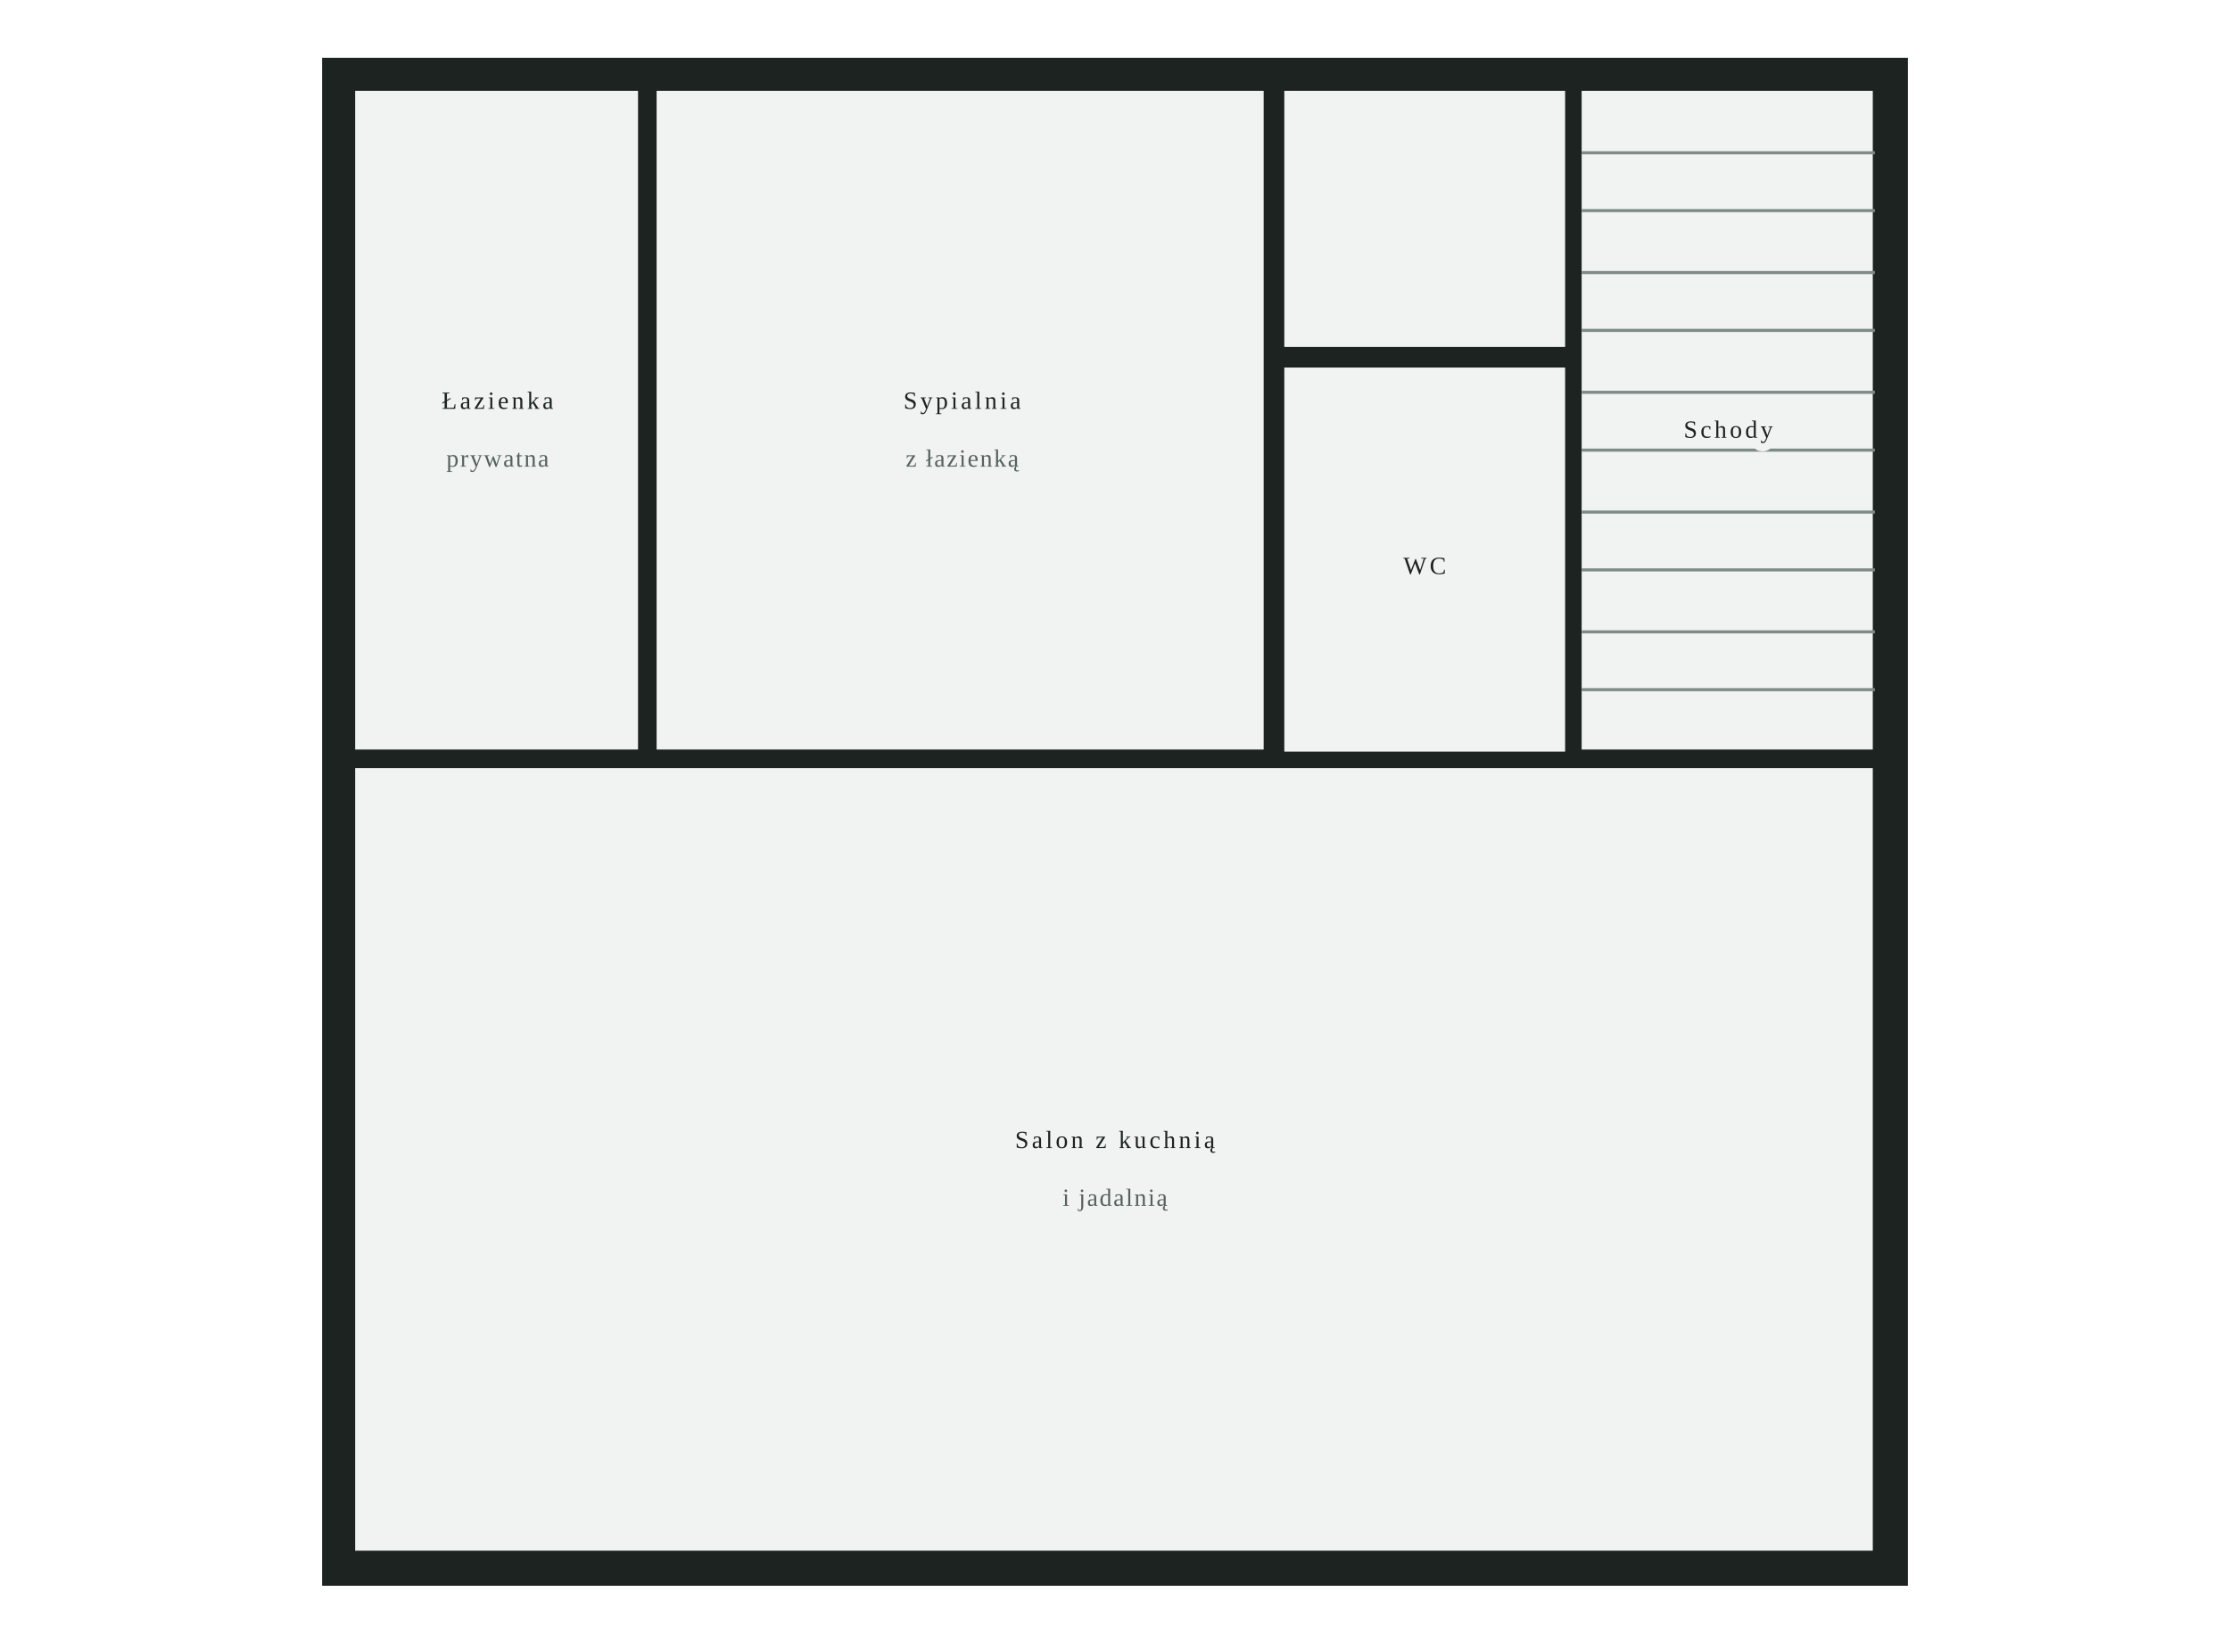
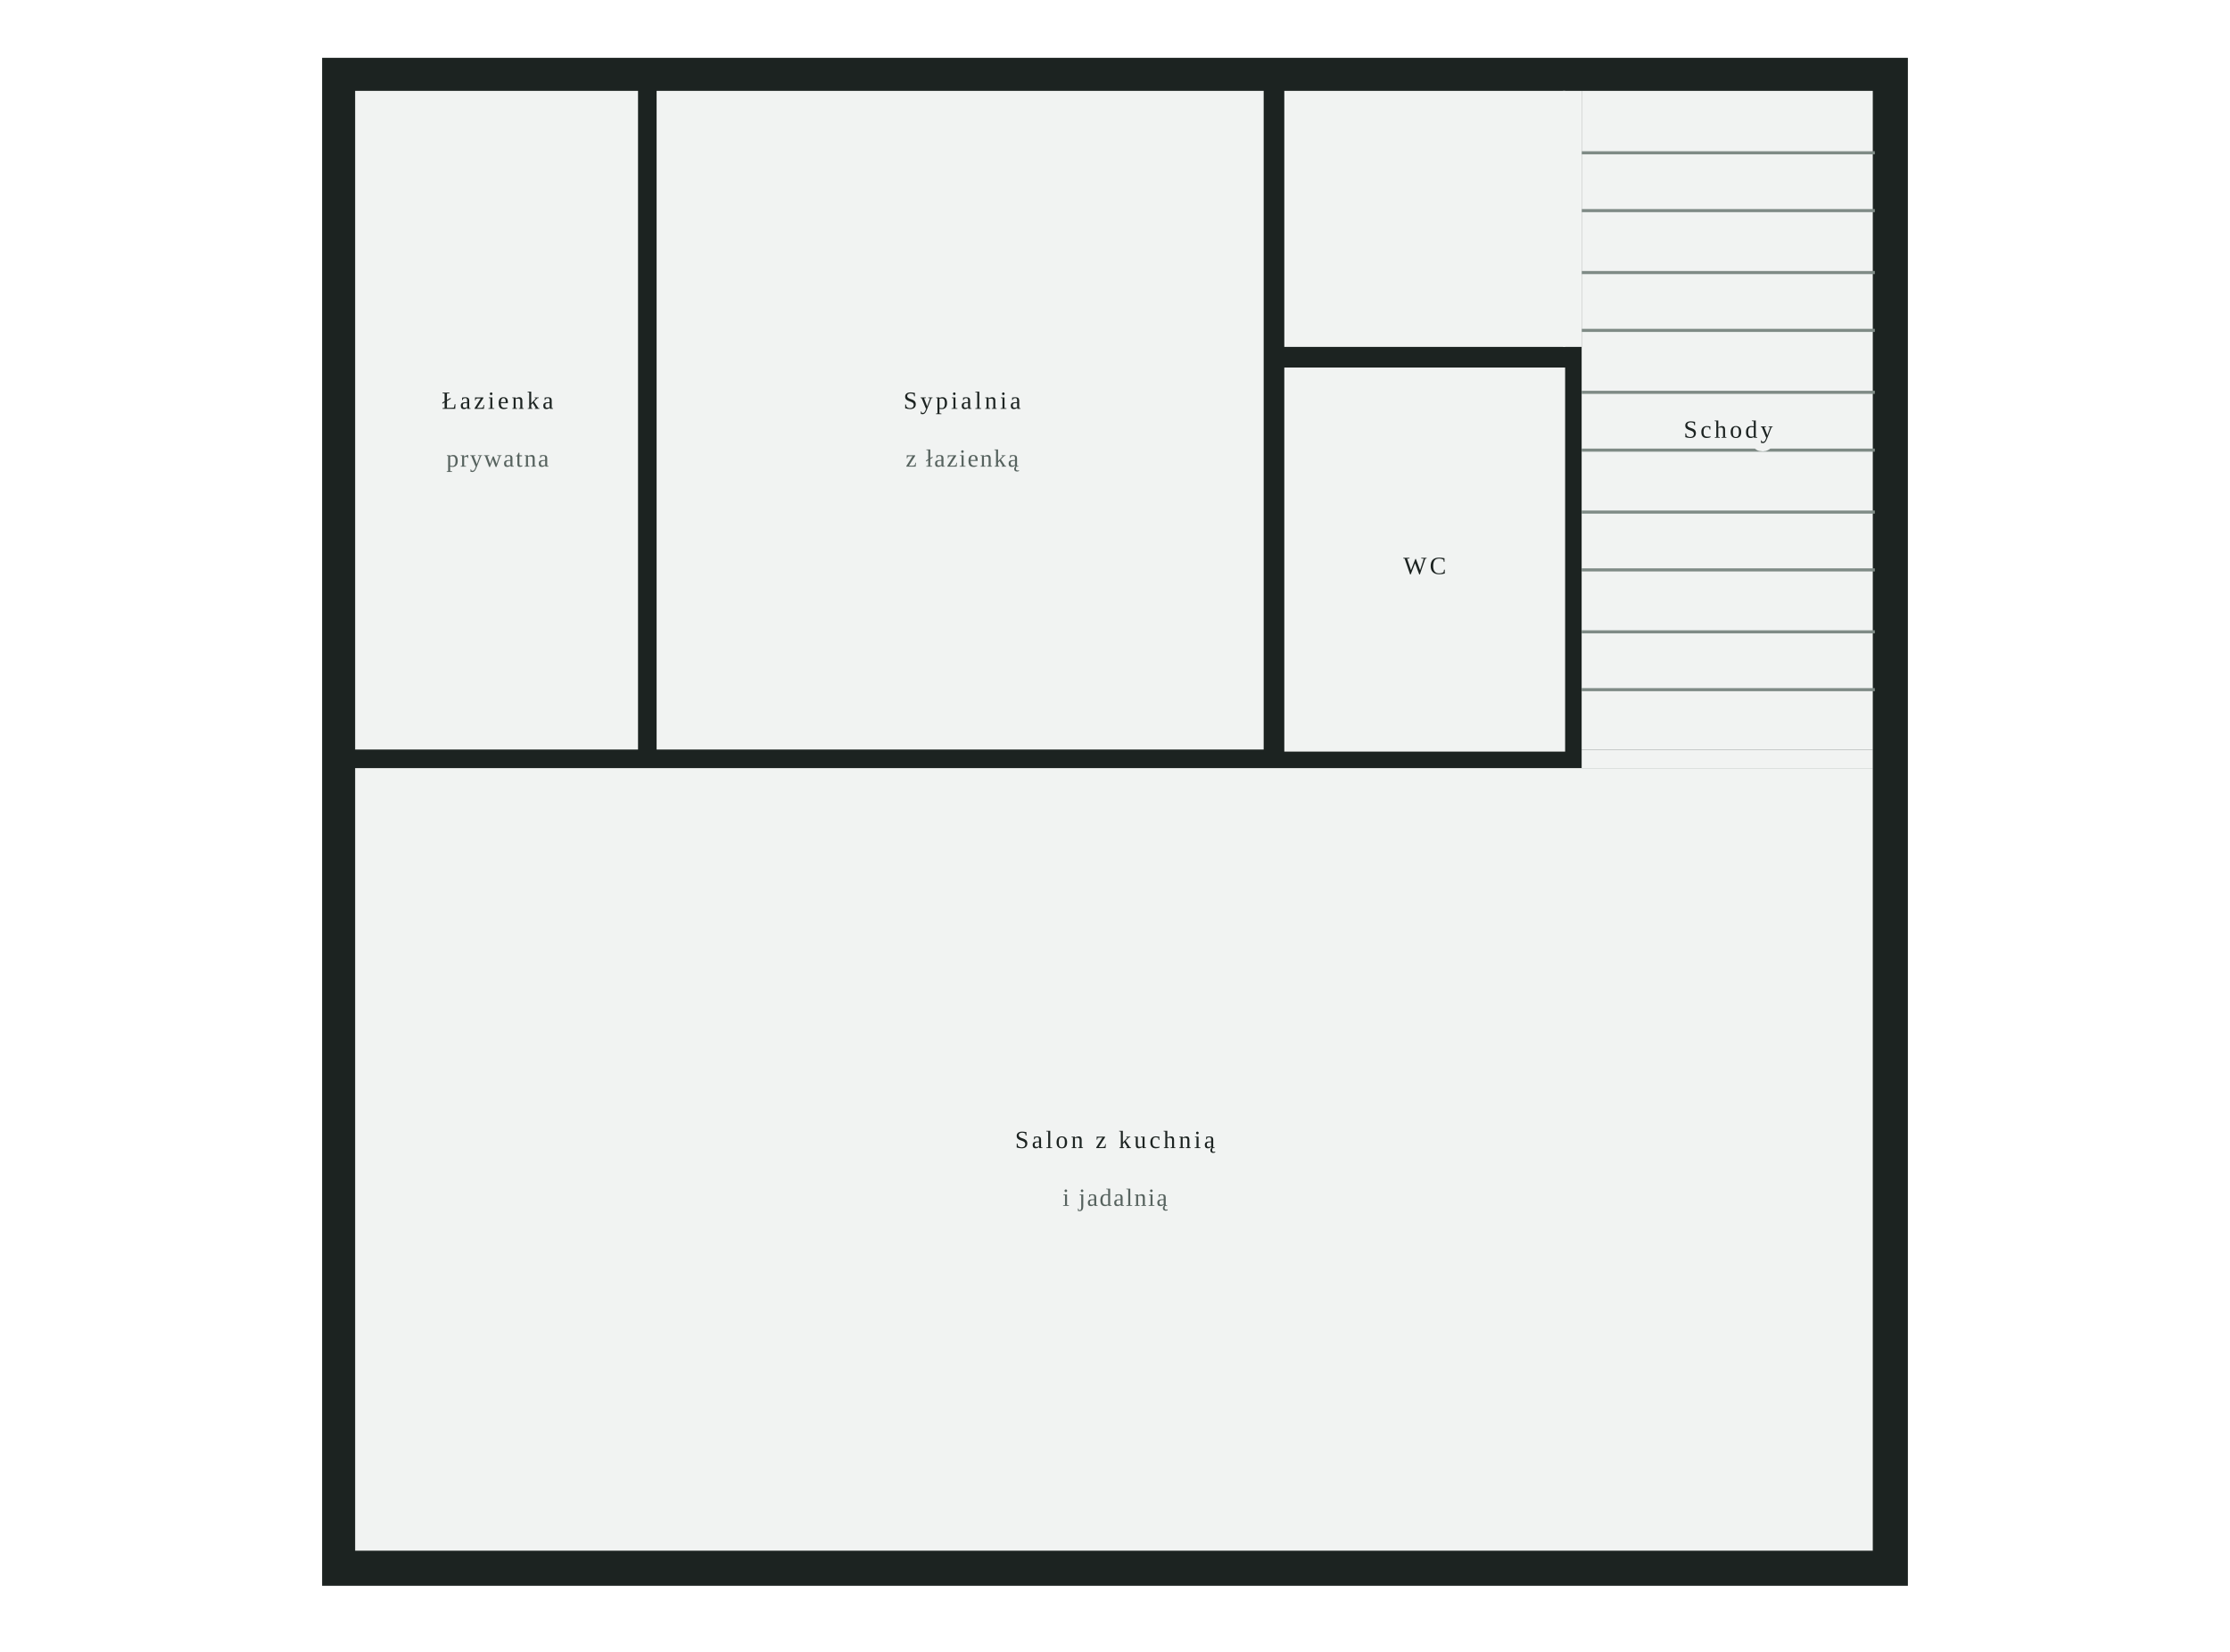
<svg xmlns="http://www.w3.org/2000/svg" viewBox="-40 -40 1080 800" role="img" aria-label="Rzut poglądowy domku, układ z salonem na piętrze: piętro">
  <style>.bryla{fill:var(--color-atrament,#1c2321);stroke:var(--color-atrament,#1c2321);stroke-width:24;stroke-linejoin:miter}.pokoj{fill:var(--color-tlo,#f1f3f2)}.pokoj.skos{fill:var(--color-tlo-2,#e4e9e7)}.stopnie{stroke:var(--color-linia-mocna,#7f8b86);stroke-width:1.5;vector-effect:non-scaling-stroke}.sauna-deski{stroke:var(--color-bursztyn,#c47a2a);stroke-width:1;opacity:.6;vector-effect:non-scaling-stroke}.nazwa{font:500 19px var(--font-ui,sans-serif);letter-spacing:.12em;text-transform:uppercase;fill:var(--color-atrament,#1c2321);paint-order:stroke;stroke:var(--color-tlo,#f1f3f2);stroke-width:8px;stroke-linejoin:round}.dopisek{font:500 18px var(--font-ui,sans-serif);letter-spacing:.06em;font-variant-numeric:tabular-nums;fill:var(--color-wyciszony,#56625e)}.pokoj-g:hover .pokoj,.pokoj-g:focus .pokoj{fill:var(--color-tlo-2,#e4e9e7)}</style>
  <polygon class="bryla" points="128,0 872,0 872,716 128,716" />
  <g id="r-lazienka-prywatna" class="pokoj-g" data-nazwa="Łazienka">
    <rect class="pokoj" x="132" y="4" width="137" height="319" />
    <text class="nazwa" x="201" y="158" text-anchor="middle">Łazienka</text>
    <text class="dopisek" x="201" y="186" text-anchor="middle">prywatna</text>
  </g>
  <g id="r-sypialnia-4" class="pokoj-g" data-nazwa="Sypialnia">
    <rect class="pokoj" x="278" y="4" width="294" height="319" />
    <text class="nazwa" x="426" y="158" text-anchor="middle">Sypialnia</text>
    <text class="dopisek" x="426" y="186" text-anchor="middle">z łazienką</text>
  </g>
  <g id="r-hol" class="pokoj-g" data-nazwa="hol">
    <rect class="pokoj" x="582" y="4" width="136" height="124" />
  </g>
  <g id="r-wc" class="pokoj-g" data-nazwa="WC">
    <rect class="pokoj" x="582" y="138" width="136" height="186" />
    <text class="nazwa" x="650" y="238" text-anchor="middle">WC</text>
  </g>
  <g id="r-schody" class="pokoj-g" data-nazwa="Schody">
    <rect class="pokoj" x="726" y="4" width="141" height="319" />
    <line class="stopnie" x1="726" y1="34" x2="868" y2="34" />
    <line class="stopnie" x1="726" y1="62" x2="868" y2="62" />
    <line class="stopnie" x1="726" y1="92" x2="868" y2="92" />
    <line class="stopnie" x1="726" y1="120" x2="868" y2="120" />
    <line class="stopnie" x1="726" y1="150" x2="868" y2="150" />
    <line class="stopnie" x1="726" y1="178" x2="868" y2="178" />
    <line class="stopnie" x1="726" y1="208" x2="868" y2="208" />
    <line class="stopnie" x1="726" y1="236" x2="868" y2="236" />
    <line class="stopnie" x1="726" y1="266" x2="868" y2="266" />
    <line class="stopnie" x1="726" y1="294" x2="868" y2="294" />
    <text class="nazwa" x="797" y="172" text-anchor="middle">Schody</text>
  </g>
  <g id="r-salon" class="pokoj-g" data-nazwa="Salon z kuchnią">
    <rect class="pokoj" x="132" y="332" width="735" height="379" />
    <text class="nazwa" x="500" y="516" text-anchor="middle">Salon z kuchnią</text>
    <text class="dopisek" x="500" y="544" text-anchor="middle">i jadalnią</text>
  </g>
+   <rect class="pokoj" x="726" y="323" width="141" height="9" />
+   <rect class="pokoj" x="717" y="4" width="9" height="124" />
</svg>
